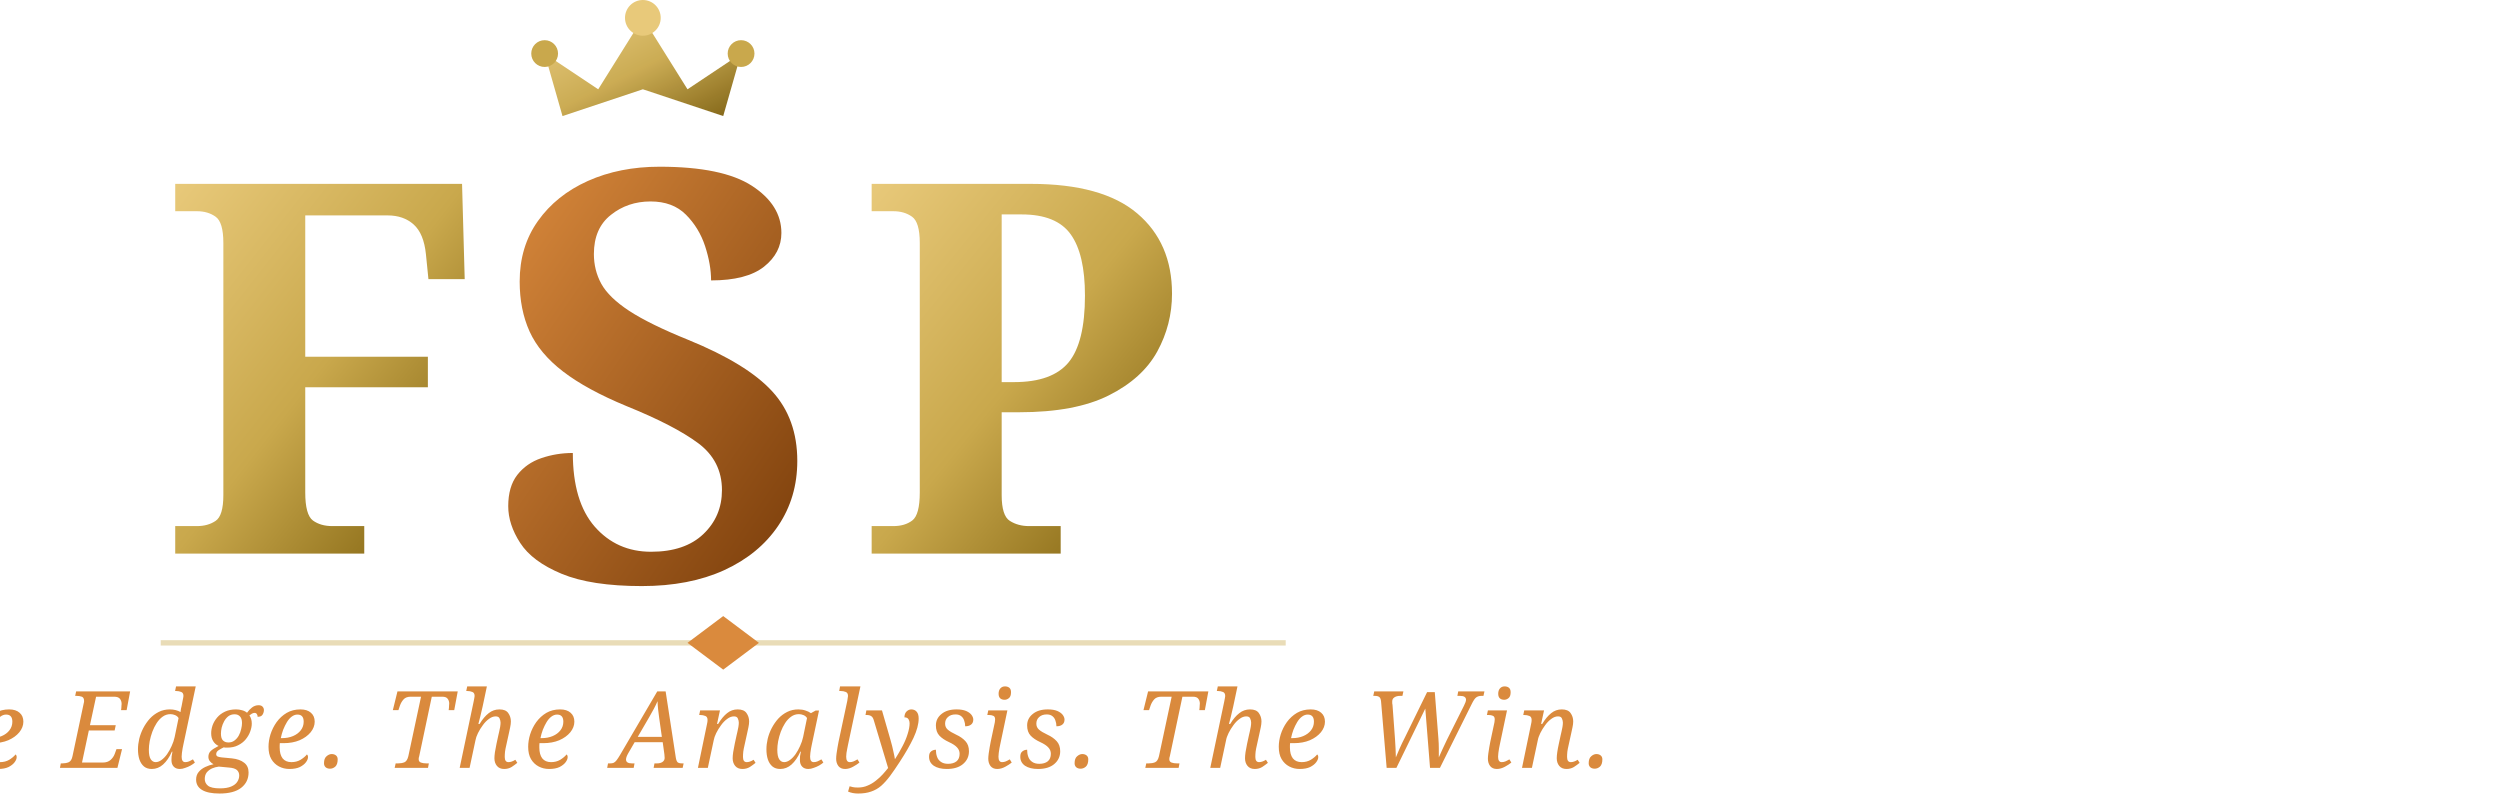
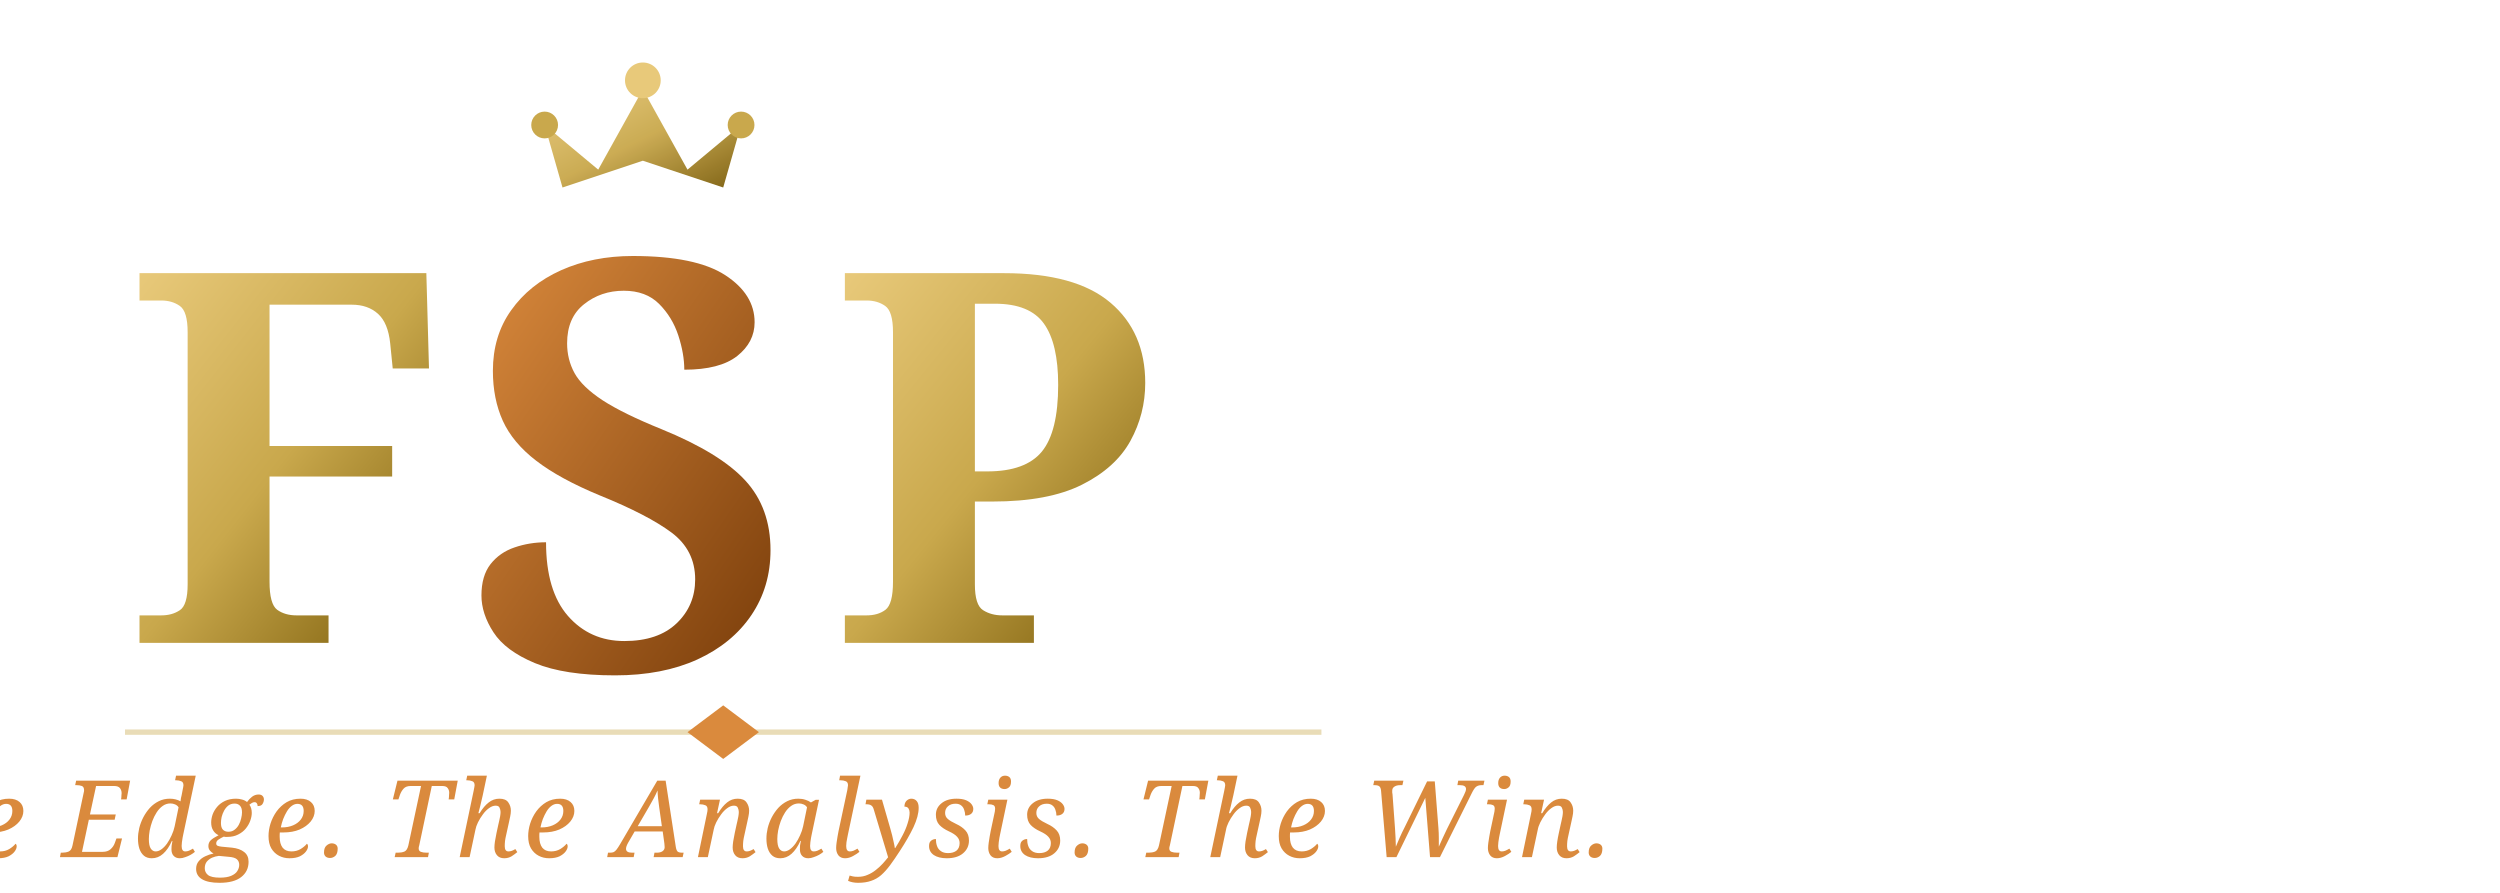
- <svg xmlns="http://www.w3.org/2000/svg" width="280" height="90" viewBox="0 0 280 90">
+ <svg xmlns="http://www.w3.org/2000/svg" width="280" height="100" viewBox="0 0 280 100">
  <defs>
    <linearGradient id="lg1" x1="0%" y1="0%" x2="100%" y2="100%">
      <stop offset="0%" stop-color="#E8C97A" />
      <stop offset="50%" stop-color="#C9A84C" />
      <stop offset="100%" stop-color="#7A5C0A" />
    </linearGradient>
    <linearGradient id="lg2" x1="0%" y1="0%" x2="100%" y2="100%">
      <stop offset="0%" stop-color="#DA8A3D" />
      <stop offset="100%" stop-color="#7A3D0A" />
    </linearGradient>
  </defs>
-   <polygon points="72,2 67,10 61,6 63,13 72,10 81,13 83,6 77,10" fill="url(#lg1)" opacity="0.95" />
-   <circle cx="72" cy="2" r="2" fill="#E8C97A" />
-   <circle cx="61" cy="6" r="1.5" fill="#C9A84C" />
-   <circle cx="83" cy="6" r="1.5" fill="#C9A84C" />
-   <text x="18" y="62" font-family="Georgia,serif" font-size="58" font-weight="700" fill="url(#lg1)">F</text>
-   <text x="55" y="65" font-family="Georgia,serif" font-size="64" font-weight="700" fill="url(#lg2)">S</text>
-   <text x="96" y="62" font-family="Georgia,serif" font-size="58" font-weight="700" fill="url(#lg1)">P</text>
-   <line x1="18" y1="72" x2="144" y2="72" stroke="#C9A84C" stroke-width="0.6" opacity="0.4" />
-   <polygon points="81,69 85,72 81,75 77,72" fill="#DA8A3D" />
-   <text x="81" y="86" font-family="Georgia,serif" font-size="12" font-style="italic" fill="#DA8A3D" text-anchor="middle" letter-spacing="0.5">The Edge. The Analysis. The Win.</text>
+   <polygon points="72,10 67,19 61,14 63,21 72,18 81,21 83,14 77,19" fill="url(#lg1)" opacity="0.95" />
+   <circle cx="72" cy="9" r="2" fill="#E8C97A" />
+   <circle cx="61" cy="14" r="1.5" fill="#C9A84C" />
+   <circle cx="83" cy="14" r="1.5" fill="#C9A84C" />
+   <text x="14" y="72" font-family="Georgia,serif" font-size="58" font-weight="700" fill="url(#lg1)">F</text>
+   <text x="52" y="75" font-family="Georgia,serif" font-size="64" font-weight="700" fill="url(#lg2)">S</text>
+   <text x="93" y="72" font-family="Georgia,serif" font-size="58" font-weight="700" fill="url(#lg1)">P</text>
+   <line x1="14" y1="82" x2="148" y2="82" stroke="#C9A84C" stroke-width="0.6" opacity="0.4" />
+   <polygon points="81,79 85,82 81,85 77,82" fill="#DA8A3D" />
+   <text x="81" y="96" font-family="Georgia,serif" font-size="12" font-style="italic" fill="#DA8A3D" text-anchor="middle" letter-spacing="0.5">The Edge. The Analysis. The Win.</text>
</svg>
